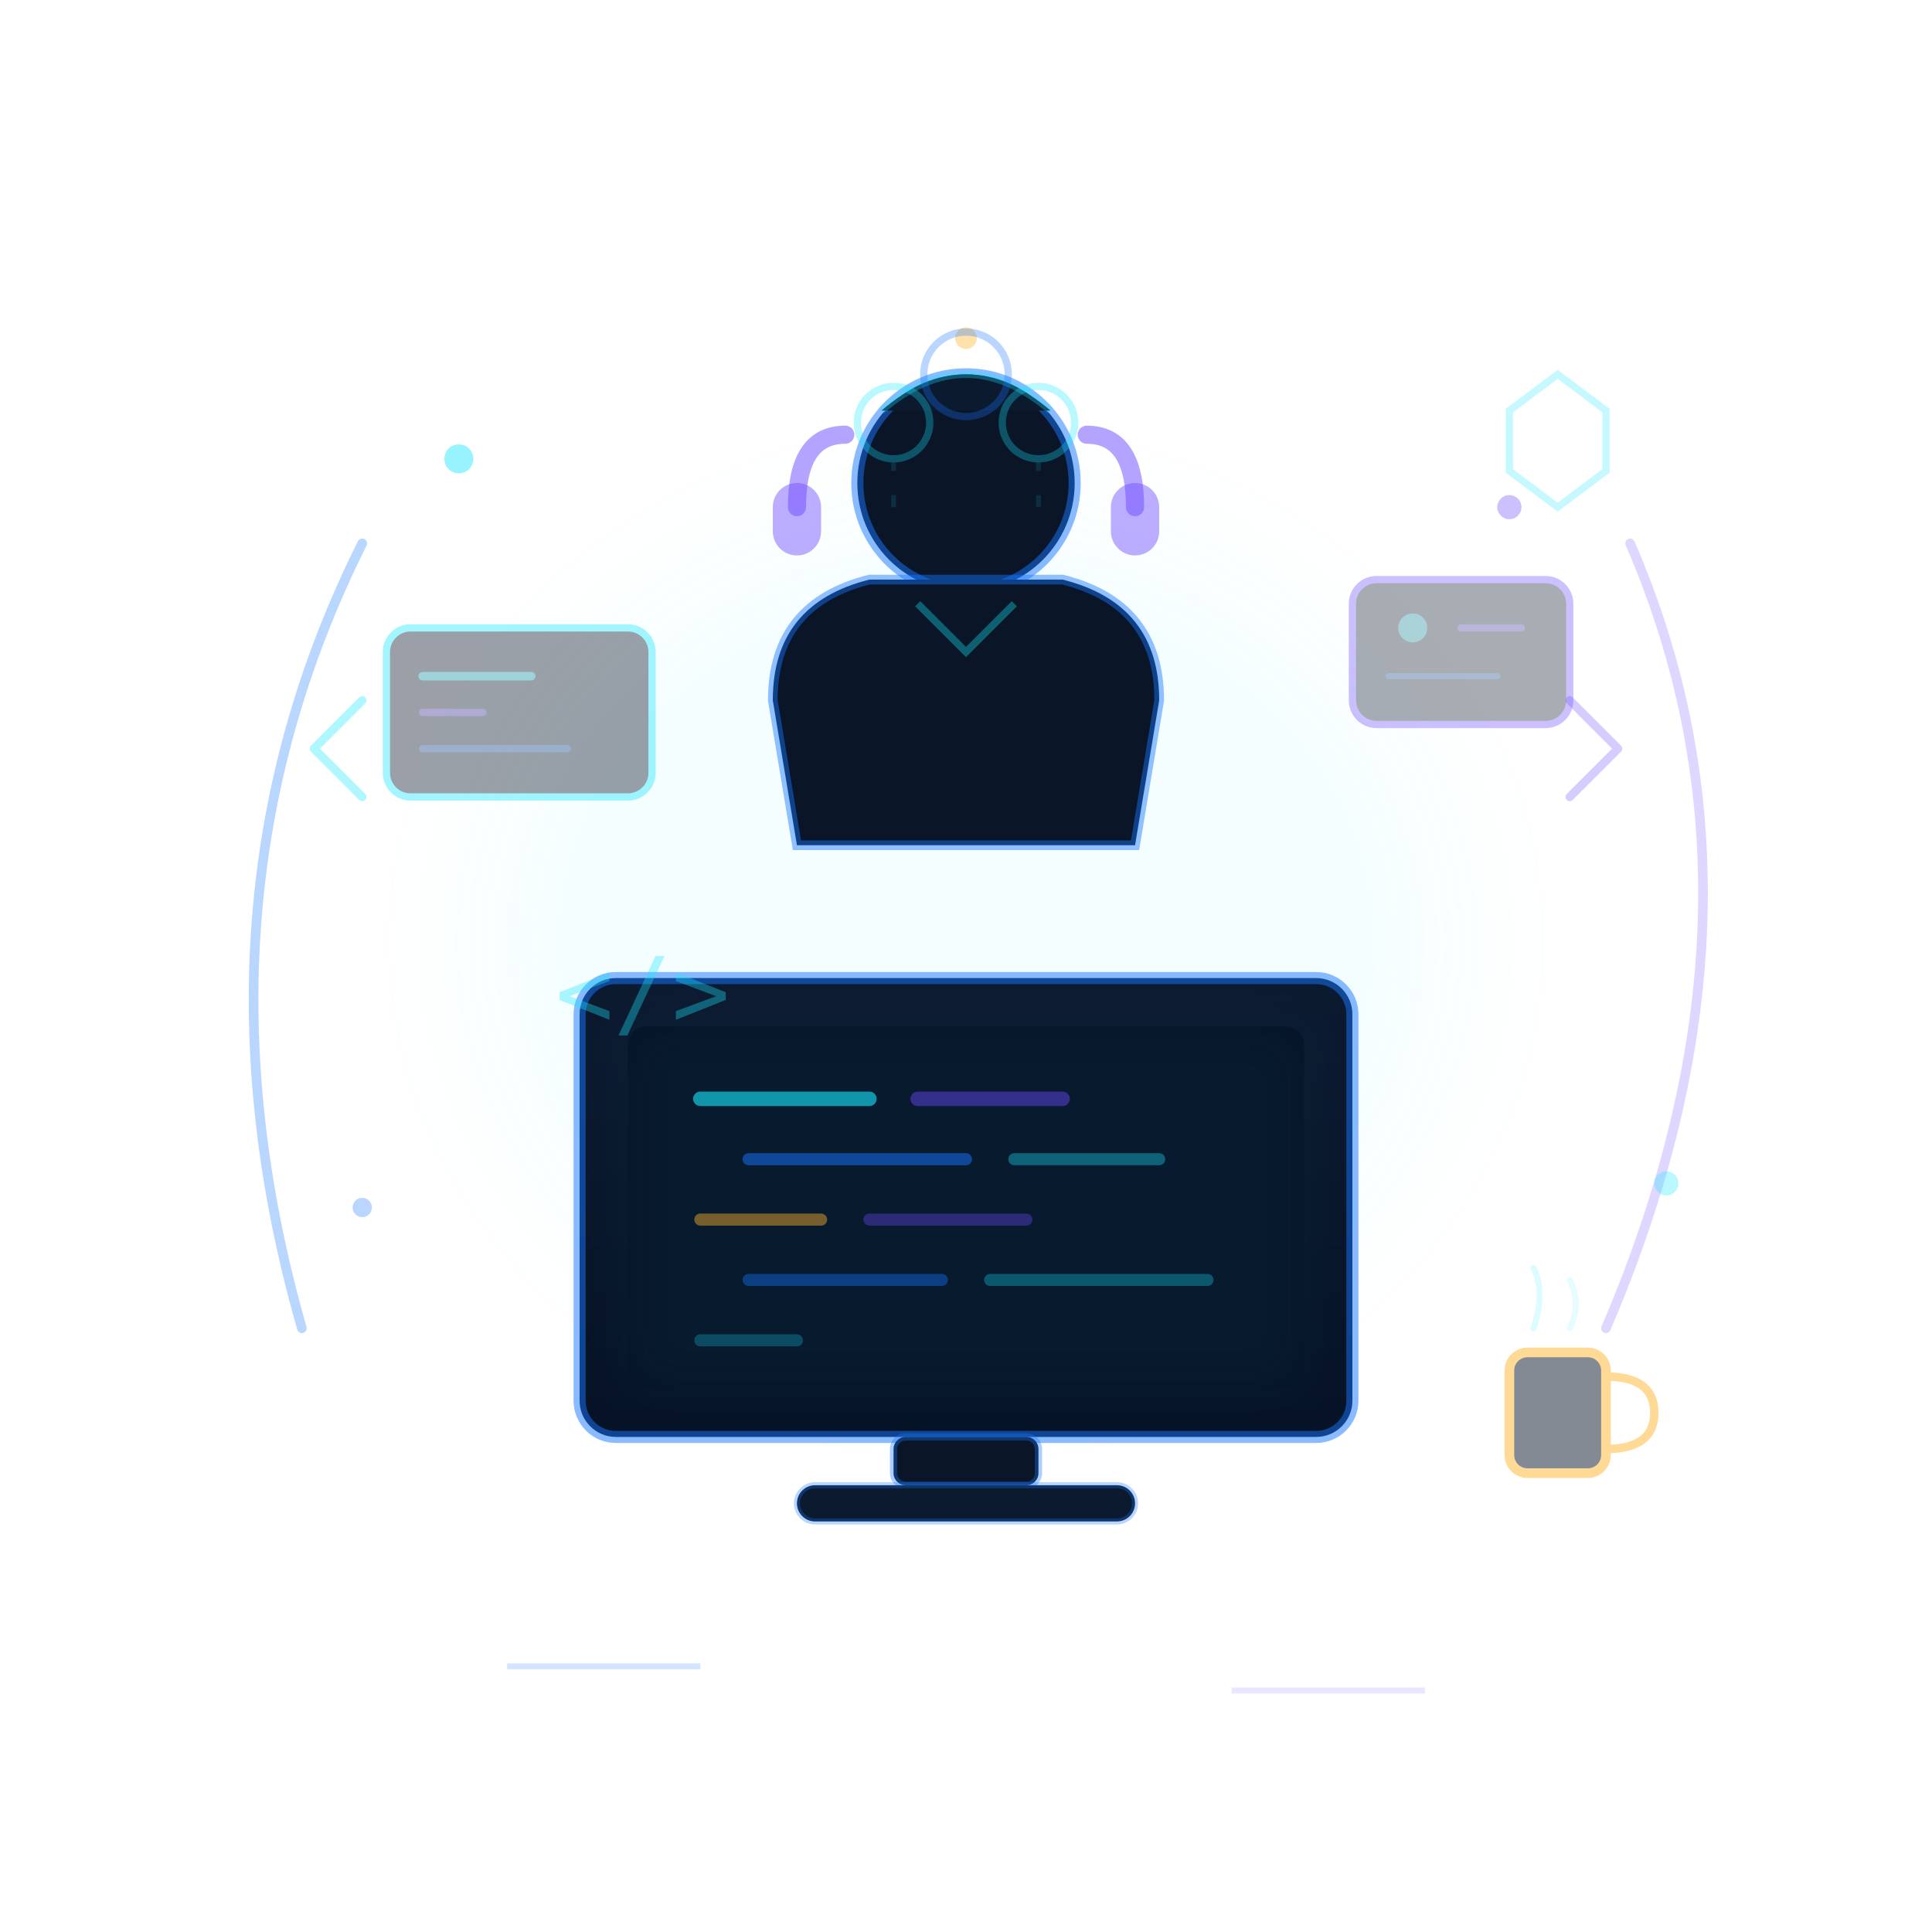
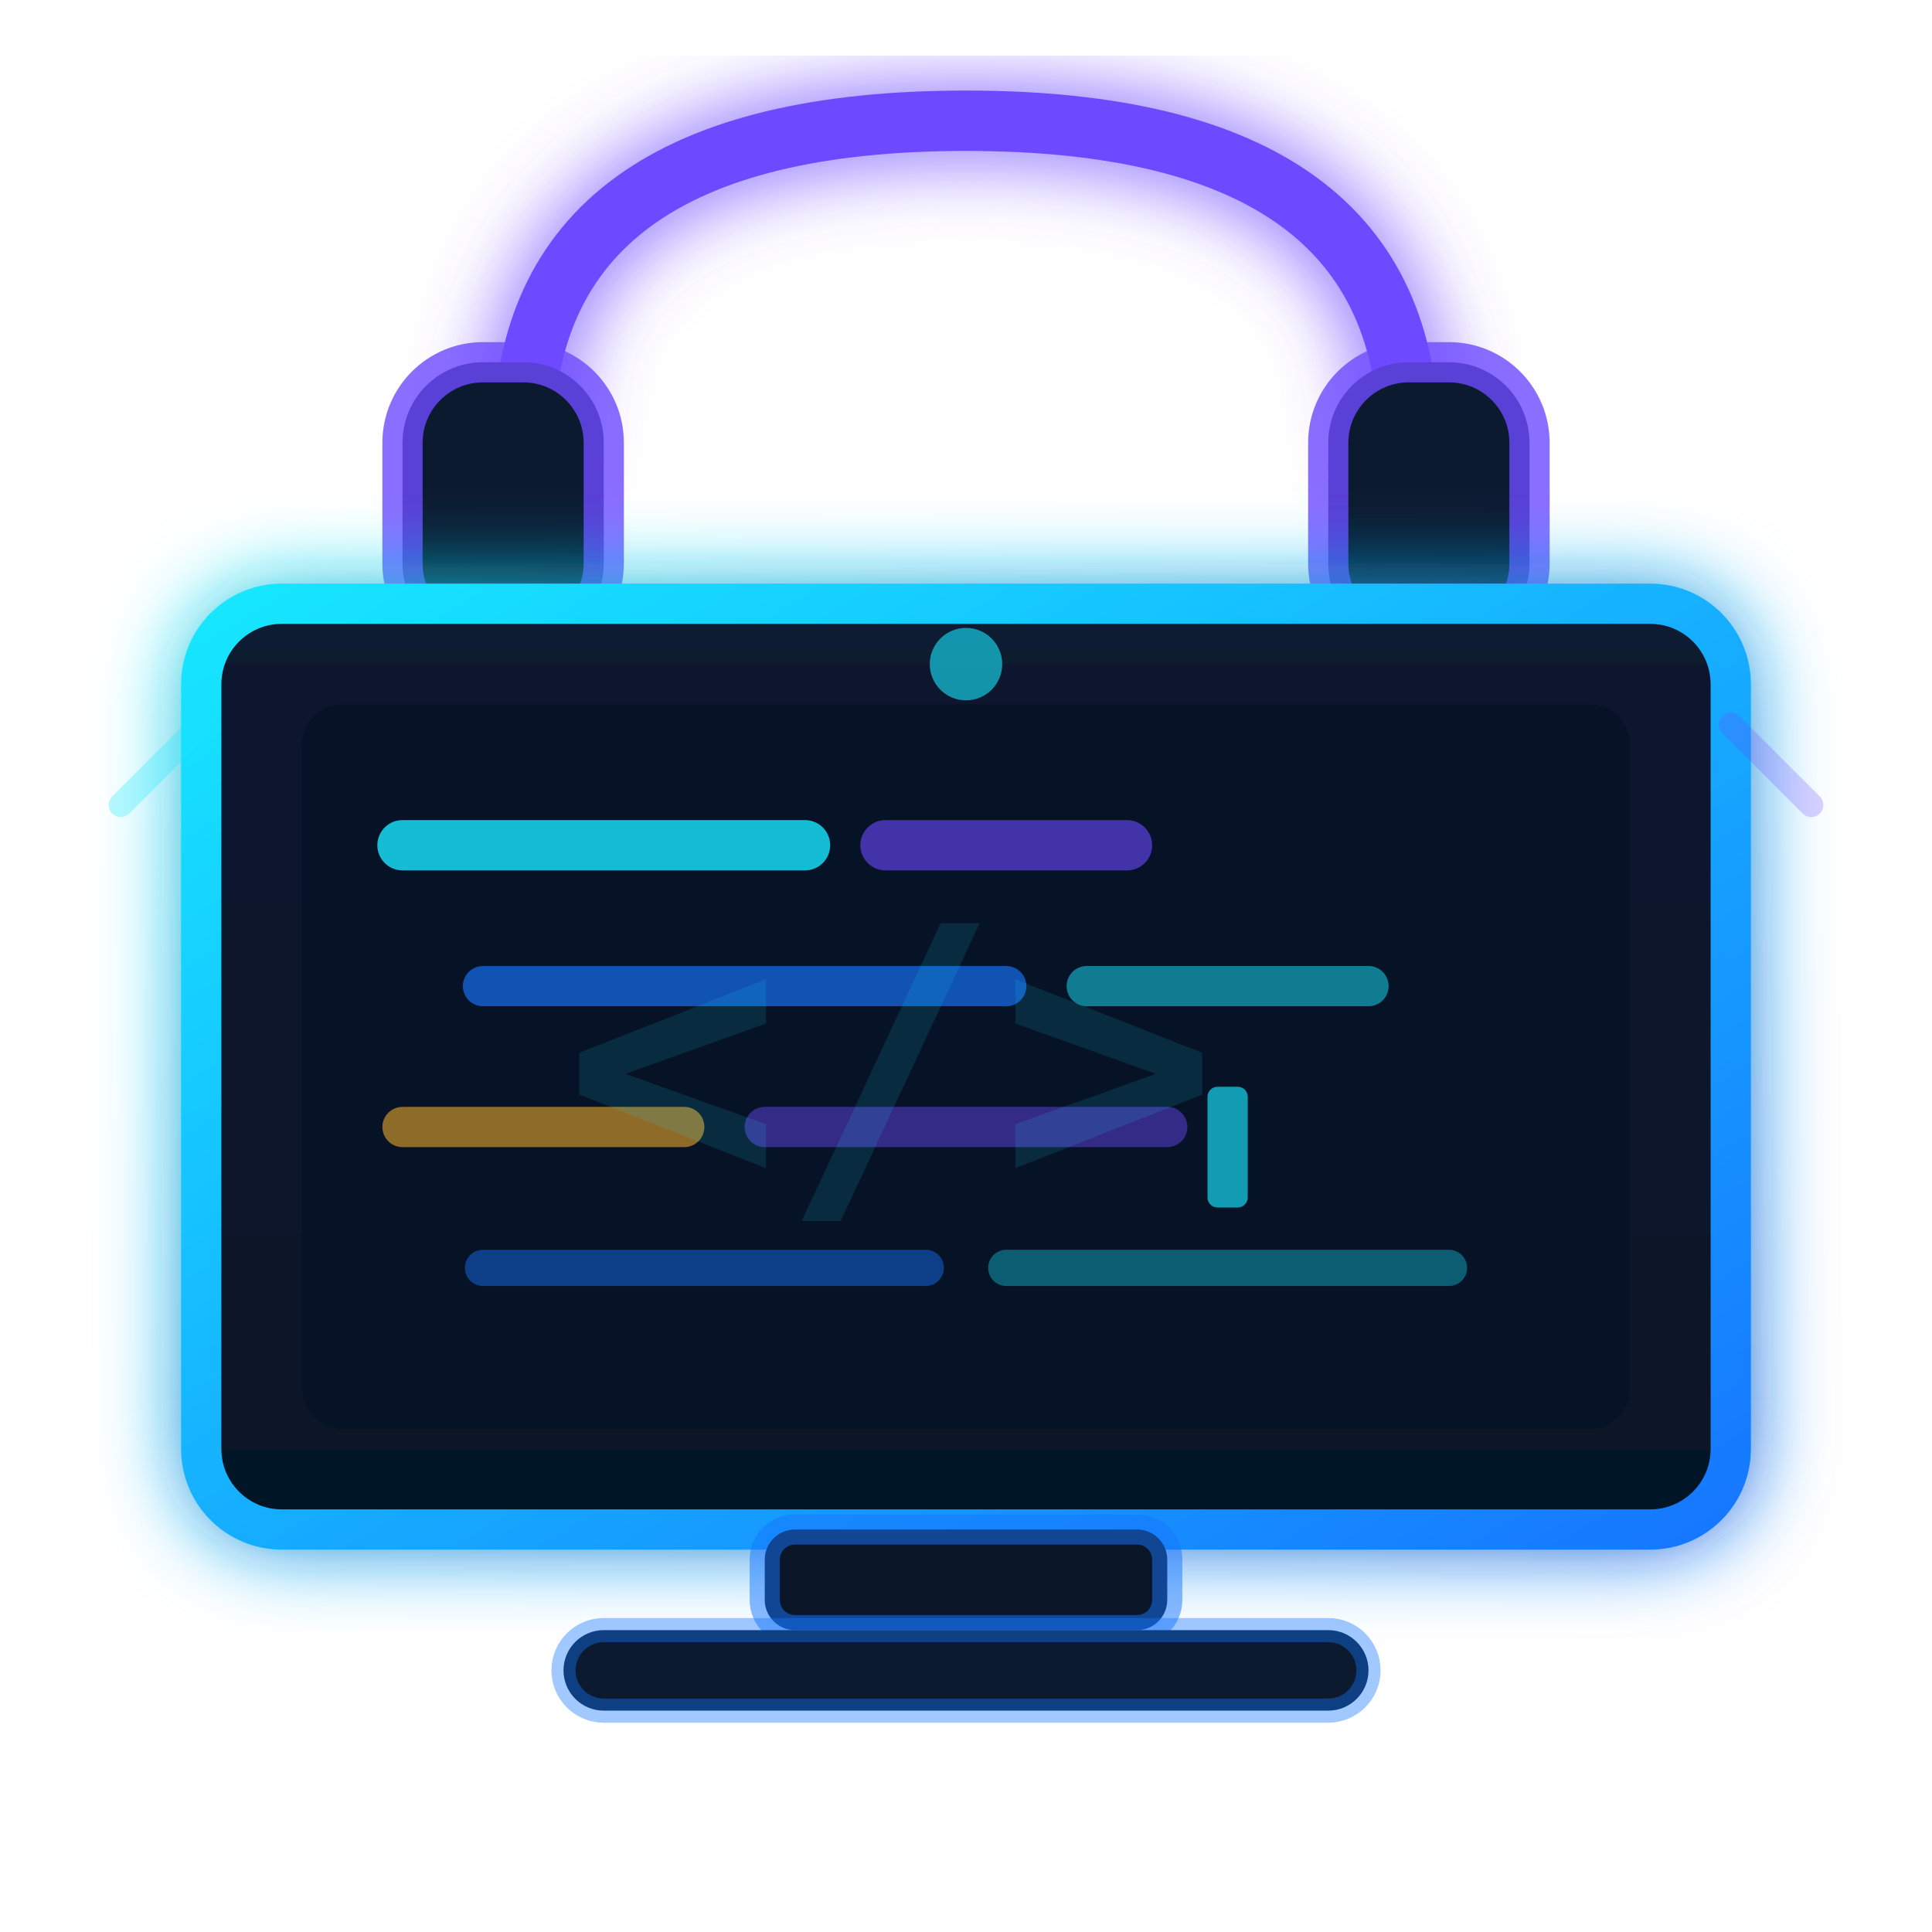
- <svg xmlns="http://www.w3.org/2000/svg" viewBox="0 0 160 160" fill="none">
+ <svg xmlns="http://www.w3.org/2000/svg" viewBox="0 0 96 96" fill="none">
  <defs>
-     <filter id="dev-glow" x="-40%" y="-40%" width="180%" height="180%">
-       <feGaussianBlur in="SourceGraphic" stdDeviation="3" result="blur" />
-       <feComposite in="SourceGraphic" in2="blur" operator="over" />
-     </filter>
-     <filter id="dev-soft-glow" x="-50%" y="-50%" width="200%" height="200%">
-       <feGaussianBlur in="SourceGraphic" stdDeviation="5" />
-     </filter>
-     <filter id="dev-screen-glow" x="-20%" y="-20%" width="140%" height="140%">
-       <feGaussianBlur in="SourceGraphic" stdDeviation="2" />
-     </filter>
-     <linearGradient id="dev-cyan-grad" x1="0" y1="0" x2="1" y2="1">
+     <linearGradient id="dg1" x1="0" y1="0" x2="1" y2="1">
      <stop offset="0%" stop-color="#18E7FF" />
      <stop offset="100%" stop-color="#1677FF" />
    </linearGradient>
-     <linearGradient id="dev-screen-grad" x1="0" y1="0" x2="0" y2="1">
+     <linearGradient id="dg2" x1="0" y1="0" x2="0" y2="1">
      <stop offset="0%" stop-color="#0C1A30" />
      <stop offset="100%" stop-color="#061225" />
    </linearGradient>
-     <linearGradient id="dev-violet-grad" x1="0" y1="0" x2="1" y2="1">
-       <stop offset="0%" stop-color="#6D4AFF" />
-       <stop offset="100%" stop-color="#7A4DFF" />
-     </linearGradient>
+     <filter id="dg" x="-20%" y="-20%" width="140%" height="140%">
+       <feGaussianBlur in="SourceGraphic" stdDeviation="2" result="b" />
+       <feComposite in="SourceGraphic" in2="b" operator="over" />
+     </filter>
  </defs>
-   <ellipse class="icon-glow" cx="80" cy="78" rx="40" ry="35" fill="#18E7FF" opacity="0.05" filter="url(#dev-soft-glow)" />
-   <path class="icon-orbit" d="M25 110 Q15 75 30 45" stroke="#1677FF" stroke-width="0.8" stroke-opacity="0.3" fill="none" stroke-linecap="round" />
-   <path class="icon-orbit" d="M135 45 Q148 75 133 110" stroke="#6D4AFF" stroke-width="0.8" stroke-opacity="0.22" fill="none" stroke-linecap="round" />
-   <circle class="icon-particle" cx="38" cy="38" r="1.2" fill="#18E7FF" opacity="0.45" />
-   <circle class="icon-particle" cx="125" cy="42" r="1" fill="#6D4AFF" opacity="0.35" />
-   <circle class="icon-particle" cx="30" cy="100" r="0.8" fill="#1677FF" opacity="0.3" />
-   <circle class="icon-particle" cx="138" cy="98" r="1" fill="#18E7FF" opacity="0.3" />
-   <circle class="icon-particle" cx="80" cy="28" r="0.9" fill="#FFB52E" opacity="0.4" />
-   <path d="M30 58 L26 62 L30 66" stroke="#18E7FF" stroke-width="0.7" stroke-opacity="0.35" fill="none" stroke-linecap="round" stroke-linejoin="round" />
-   <path d="M130 58 L134 62 L130 66" stroke="#6D4AFF" stroke-width="0.7" stroke-opacity="0.28" fill="none" stroke-linecap="round" stroke-linejoin="round" />
-   <g class="icon-core" transform="translate(80, 58)">
-     <circle cx="0" cy="-18" r="9" fill="#0A1628" stroke="#1677FF" stroke-width="1" stroke-opacity="0.5" />
-     <path d="M-7,-24 Q0,-30 7,-24" fill="#0C1A30" stroke="#18E7FF" stroke-width="0.6" stroke-opacity="0.3" />
-     <path d="M-16,0 Q-16,-8 -8,-10 L8,-10 Q16,-8 16,0 L14,12 L-14,12Z" fill="#0A1628" stroke="#1677FF" stroke-width="0.8" stroke-opacity="0.45" />
-     <path d="M-4,-8 L0,-4 L4,-8" stroke="#18E7FF" stroke-width="0.6" stroke-opacity="0.35" fill="none" />
-     <path d="M-10,-22 Q-14,-22 -14,-16" stroke="#6D4AFF" stroke-width="1.5" stroke-opacity="0.5" fill="none" stroke-linecap="round" />
-     <path d="M10,-22 Q14,-22 14,-16" stroke="#6D4AFF" stroke-width="1.5" stroke-opacity="0.5" fill="none" stroke-linecap="round" />
-     <rect x="-16" y="-18" width="4" height="6" rx="2" fill="#6D4AFF" opacity="0.45" />
-     <rect x="12" y="-18" width="4" height="6" rx="2" fill="#6D4AFF" opacity="0.45" />
-   </g>
-   <g class="icon-screen" transform="translate(80, 95)">
-     <rect x="-32" y="-14" width="64" height="38" rx="3" fill="url(#dev-screen-grad)" stroke="#1677FF" stroke-width="1" stroke-opacity="0.5" />
-     <rect x="-28" y="-10" width="56" height="30" rx="1.5" fill="#061225" />
-     <rect x="-28" y="-10" width="56" height="30" rx="1.5" fill="#18E7FF" opacity="0.04" filter="url(#dev-screen-glow)" />
-     <line x1="-22" y1="-4" x2="-8" y2="-4" stroke="#18E7FF" stroke-width="1.2" stroke-opacity="0.6" stroke-linecap="round" />
-     <line x1="-4" y1="-4" x2="8" y2="-4" stroke="#6D4AFF" stroke-width="1.2" stroke-opacity="0.45" stroke-linecap="round" />
-     <line x1="-18" y1="1" x2="0" y2="1" stroke="#1677FF" stroke-width="1" stroke-opacity="0.5" stroke-linecap="round" />
-     <line x1="4" y1="1" x2="16" y2="1" stroke="#18E7FF" stroke-width="1" stroke-opacity="0.35" stroke-linecap="round" />
-     <line x1="-22" y1="6" x2="-12" y2="6" stroke="#FFB52E" stroke-width="1" stroke-opacity="0.45" stroke-linecap="round" />
-     <line x1="-8" y1="6" x2="5" y2="6" stroke="#6D4AFF" stroke-width="1" stroke-opacity="0.35" stroke-linecap="round" />
-     <line x1="-18" y1="11" x2="-2" y2="11" stroke="#1677FF" stroke-width="1" stroke-opacity="0.4" stroke-linecap="round" />
-     <line x1="2" y1="11" x2="20" y2="11" stroke="#18E7FF" stroke-width="1" stroke-opacity="0.3" stroke-linecap="round" />
-     <line x1="-22" y1="16" x2="-14" y2="16" stroke="#18E7FF" stroke-width="1" stroke-opacity="0.25" stroke-linecap="round" />
-     <rect x="-6" y="24" width="12" height="4" rx="1" fill="#0A1628" stroke="#1677FF" stroke-width="0.6" stroke-opacity="0.35" />
-     <rect x="-14" y="28" width="28" height="3" rx="1.5" fill="#0C1A30" stroke="#1677FF" stroke-width="0.5" stroke-opacity="0.3" />
-   </g>
-   <g transform="translate(125, 112)" opacity="0.5">
-     <rect x="0" y="0" width="8" height="10" rx="1.5" fill="#0A1628" stroke="#FFB52E" stroke-width="0.8" />
-     <path d="M8,2 Q12,2 12,5 Q12,8 8,8" fill="none" stroke="#FFB52E" stroke-width="0.7" />
-     <path d="M2,-2 Q3,-5 2,-7" stroke="#18E7FF" stroke-width="0.5" stroke-opacity="0.3" fill="none" stroke-linecap="round" />
-     <path d="M5,-2 Q6,-4 5,-6" stroke="#18E7FF" stroke-width="0.5" stroke-opacity="0.2" fill="none" stroke-linecap="round" />
-   </g>
-   <g class="icon-code" transform="translate(32, 52)" opacity="0.4">
-     <rect x="0" y="0" width="22" height="14" rx="2" fill="#061225" stroke="#18E7FF" stroke-width="0.6" />
-     <line x1="3" y1="4" x2="12" y2="4" stroke="#18E7FF" stroke-width="0.7" stroke-opacity="0.6" stroke-linecap="round" />
-     <line x1="3" y1="7" x2="8" y2="7" stroke="#6D4AFF" stroke-width="0.6" stroke-opacity="0.5" stroke-linecap="round" />
-     <line x1="3" y1="10" x2="15" y2="10" stroke="#1677FF" stroke-width="0.6" stroke-opacity="0.4" stroke-linecap="round" />
-   </g>
-   <g class="icon-code" transform="translate(112, 48)" opacity="0.35">
-     <rect x="0" y="0" width="18" height="12" rx="2" fill="#061225" stroke="#6D4AFF" stroke-width="0.6" />
-     <circle cx="5" cy="4" r="1.2" fill="#18E7FF" opacity="0.5" />
-     <line x1="9" y1="4" x2="14" y2="4" stroke="#6D4AFF" stroke-width="0.6" stroke-opacity="0.5" stroke-linecap="round" />
-     <line x1="3" y1="8" x2="12" y2="8" stroke="#1677FF" stroke-width="0.5" stroke-opacity="0.4" stroke-linecap="round" />
-   </g>
-   <g transform="translate(80, 35)" opacity="0.3">
-     <circle cx="-6" cy="0" r="3" fill="none" stroke="#18E7FF" stroke-width="0.6" />
-     <circle cx="6" cy="0" r="3" fill="none" stroke="#18E7FF" stroke-width="0.6" />
-     <circle cx="0" cy="-4" r="3.5" fill="none" stroke="#1677FF" stroke-width="0.6" />
-     <line x1="-6" y1="3" x2="-6" y2="8" stroke="#18E7FF" stroke-width="0.4" stroke-opacity="0.4" stroke-dasharray="1 2" />
-     <line x1="6" y1="3" x2="6" y2="8" stroke="#18E7FF" stroke-width="0.4" stroke-opacity="0.4" stroke-dasharray="1 2" />
-   </g>
-   <g transform="translate(46, 85)" opacity="0.35">
-     <text font-family="monospace" font-size="8" fill="#18E7FF">&lt;/&gt;</text>
-   </g>
-   <line x1="42" y1="138" x2="58" y2="138" stroke="#1677FF" stroke-width="0.5" stroke-opacity="0.18" />
-   <line x1="102" y1="140" x2="118" y2="140" stroke="#6D4AFF" stroke-width="0.5" stroke-opacity="0.14" />
-   <polygon points="125,34 129,31 133,34 133,39 129,42 125,39" fill="none" stroke="#18E7FF" stroke-width="0.6" stroke-opacity="0.25" />
+   <path d="M26,22 Q26,6 48,6 Q70,6 70,22" fill="none" stroke="#6D4AFF" stroke-width="3" stroke-linecap="round" filter="url(#dg)" />
+   <rect x="20" y="18" width="10" height="14" rx="4" fill="#0C1A30" stroke="#6D4AFF" stroke-width="2" stroke-opacity="0.8" />
+   <rect x="66" y="18" width="10" height="14" rx="4" fill="#0C1A30" stroke="#6D4AFF" stroke-width="2" stroke-opacity="0.8" />
+   <rect x="10" y="30" width="76" height="46" rx="4" fill="url(#dg2)" stroke="url(#dg1)" stroke-width="2" filter="url(#dg)" />
+   <rect x="15" y="35" width="66" height="36" rx="2" fill="#061225" />
+   <line x1="20" y1="42" x2="40" y2="42" stroke="#18E7FF" stroke-width="2.5" stroke-linecap="round" stroke-opacity="0.8" />
+   <line x1="44" y1="42" x2="56" y2="42" stroke="#6D4AFF" stroke-width="2.5" stroke-linecap="round" stroke-opacity="0.6" />
+   <line x1="24" y1="49" x2="50" y2="49" stroke="#1677FF" stroke-width="2" stroke-linecap="round" stroke-opacity="0.65" />
+   <line x1="54" y1="49" x2="68" y2="49" stroke="#18E7FF" stroke-width="2" stroke-linecap="round" stroke-opacity="0.5" />
+   <line x1="20" y1="56" x2="34" y2="56" stroke="#FFB52E" stroke-width="2" stroke-linecap="round" stroke-opacity="0.55" />
+   <line x1="38" y1="56" x2="58" y2="56" stroke="#6D4AFF" stroke-width="2" stroke-linecap="round" stroke-opacity="0.45" />
+   <line x1="24" y1="63" x2="46" y2="63" stroke="#1677FF" stroke-width="1.8" stroke-linecap="round" stroke-opacity="0.45" />
+   <line x1="50" y1="63" x2="72" y2="63" stroke="#18E7FF" stroke-width="1.8" stroke-linecap="round" stroke-opacity="0.35" />
+   <text x="28" y="59" font-family="monospace" font-size="18" font-weight="bold" fill="#18E7FF" opacity="0.12">&lt;/&gt;</text>
+   <rect x="38" y="76" width="20" height="5" rx="1.5" fill="#0A1628" stroke="#1677FF" stroke-width="1.5" stroke-opacity="0.5" />
+   <rect x="28" y="81" width="40" height="4" rx="2" fill="#0C1A30" stroke="#1677FF" stroke-width="1.2" stroke-opacity="0.4" />
+   <circle cx="48" cy="33" r="1.8" fill="#18E7FF" opacity="0.6" />
+   <rect x="60" y="54" width="2" height="6" rx="0.5" fill="#18E7FF" opacity="0.65" />
+   <path d="M6,40 L10,36" stroke="#18E7FF" stroke-width="1.2" stroke-opacity="0.3" stroke-linecap="round" />
+   <path d="M90,40 L86,36" stroke="#6D4AFF" stroke-width="1.2" stroke-opacity="0.25" stroke-linecap="round" />
</svg>
